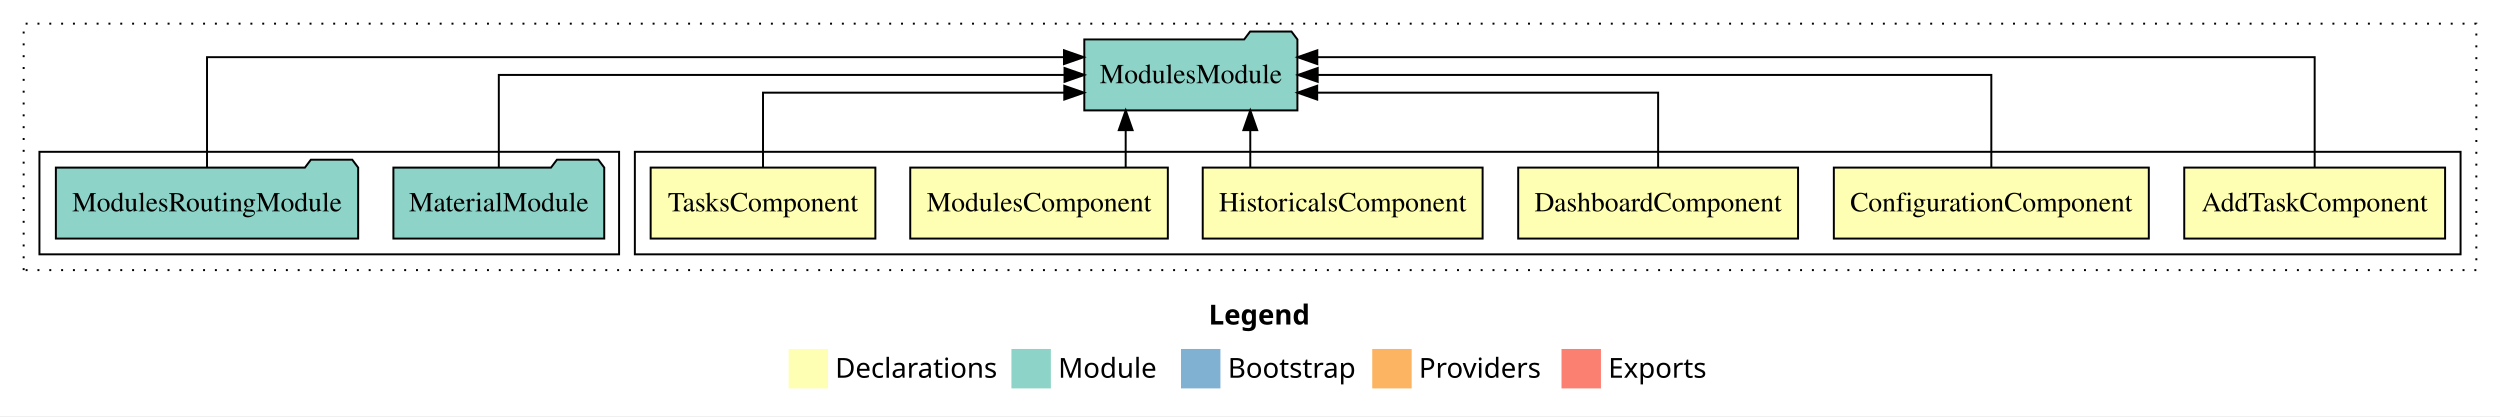
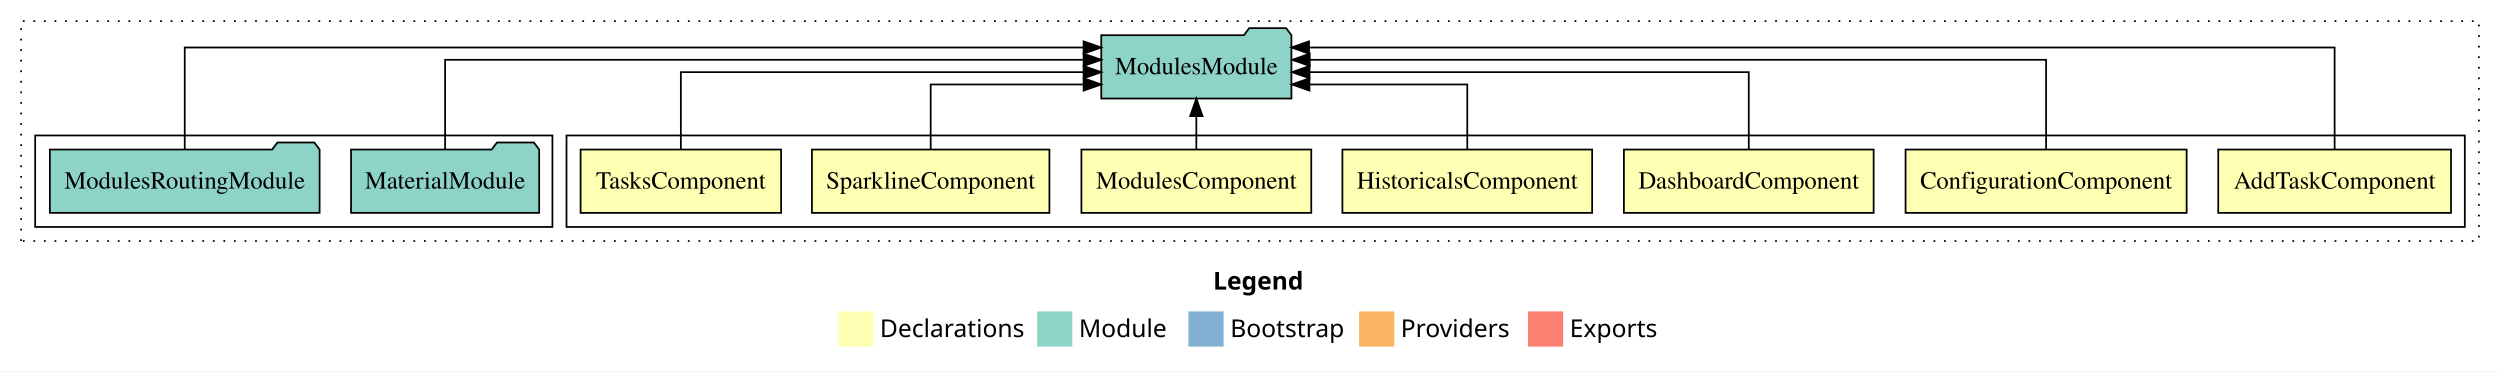
- <svg xmlns="http://www.w3.org/2000/svg" width="1268pt" height="211pt" viewBox="0.00 0.00 1268.00 211.00">
+ <svg xmlns="http://www.w3.org/2000/svg" width="1421pt" height="211pt" viewBox="0.00 0.00 1421.00 211.00">
  <g id="graph0" class="graph" transform="scale(1 1) rotate(0) translate(4 207)">
-     <polygon fill="#ffffff" stroke="transparent" points="-4,4 -4,-207 1264,-207 1264,4 -4,4" />
-     <text text-anchor="start" x="609.009" y="-42.4" font-family="sans-serif" font-weight="bold" font-size="14.00" fill="#000000">Legend</text>
-     <polygon fill="#ffffb3" stroke="transparent" points="396,-10 396,-30 416,-30 416,-10 396,-10" />
-     <text text-anchor="start" x="419.629" y="-15.4" font-family="sans-serif" font-size="14.00" fill="#000000">  Declarations</text>
-     <polygon fill="#8dd3c7" stroke="transparent" points="509,-10 509,-30 529,-30 529,-10 509,-10" />
-     <text text-anchor="start" x="532.725" y="-15.4" font-family="sans-serif" font-size="14.00" fill="#000000">  Module</text>
-     <polygon fill="#80b1d3" stroke="transparent" points="595,-10 595,-30 615,-30 615,-10 595,-10" />
-     <text text-anchor="start" x="618.781" y="-15.4" font-family="sans-serif" font-size="14.00" fill="#000000">  Bootstrap</text>
-     <polygon fill="#fdb462" stroke="transparent" points="692,-10 692,-30 712,-30 712,-10 692,-10" />
-     <text text-anchor="start" x="715.673" y="-15.4" font-family="sans-serif" font-size="14.00" fill="#000000">  Providers</text>
-     <polygon fill="#fb8072" stroke="transparent" points="788,-10 788,-30 808,-30 808,-10 788,-10" />
-     <text text-anchor="start" x="811.726" y="-15.4" font-family="sans-serif" font-size="14.00" fill="#000000">  Exports</text>
+     <polygon fill="#ffffff" stroke="transparent" points="-4,4 -4,-207 1417,-207 1417,4 -4,4" />
+     <text text-anchor="start" x="685.509" y="-42.4" font-family="sans-serif" font-weight="bold" font-size="14.00" fill="#000000">Legend</text>
+     <polygon fill="#ffffb3" stroke="transparent" points="472.5,-10 472.5,-30 492.5,-30 492.5,-10 472.5,-10" />
+     <text text-anchor="start" x="496.129" y="-15.4" font-family="sans-serif" font-size="14.00" fill="#000000">  Declarations</text>
+     <polygon fill="#8dd3c7" stroke="transparent" points="585.5,-10 585.5,-30 605.5,-30 605.5,-10 585.5,-10" />
+     <text text-anchor="start" x="609.225" y="-15.4" font-family="sans-serif" font-size="14.00" fill="#000000">  Module</text>
+     <polygon fill="#80b1d3" stroke="transparent" points="671.5,-10 671.5,-30 691.5,-30 691.5,-10 671.5,-10" />
+     <text text-anchor="start" x="695.281" y="-15.4" font-family="sans-serif" font-size="14.00" fill="#000000">  Bootstrap</text>
+     <polygon fill="#fdb462" stroke="transparent" points="768.5,-10 768.5,-30 788.5,-30 788.5,-10 768.5,-10" />
+     <text text-anchor="start" x="792.173" y="-15.4" font-family="sans-serif" font-size="14.00" fill="#000000">  Providers</text>
+     <polygon fill="#fb8072" stroke="transparent" points="864.5,-10 864.5,-30 884.5,-30 884.5,-10 864.5,-10" />
+     <text text-anchor="start" x="888.226" y="-15.4" font-family="sans-serif" font-size="14.00" fill="#000000">  Exports</text>
    <g id="clust1" class="cluster">
-       <polygon fill="none" stroke="#000000" stroke-dasharray="1,5" points="8,-70 8,-195 1252,-195 1252,-70 8,-70" />
+       <polygon fill="none" stroke="#000000" stroke-dasharray="1,5" points="8,-70 8,-195 1405,-195 1405,-70 8,-70" />
    </g>
    <g id="clust2" class="cluster">
-       <polygon fill="none" stroke="#000000" points="318,-78 318,-130 1244,-130 1244,-78 318,-78" />
+       <polygon fill="none" stroke="#000000" points="318,-78 318,-130 1397,-130 1397,-78 318,-78" />
    </g>
-     <g id="clust9" class="cluster">
+     <g id="clust10" class="cluster">
      <polygon fill="none" stroke="#000000" points="16,-78 16,-130 310,-130 310,-78 16,-78" />
    </g>
    <g id="node1" class="node">
-       <polygon fill="#ffffb3" stroke="#000000" points="1236.151,-122 1103.849,-122 1103.849,-86 1236.151,-86 1236.151,-122" />
-       <text text-anchor="middle" x="1170" y="-99.8" font-family="Times,serif" font-size="14.00" fill="#000000">AddTaskComponent</text>
+       <polygon fill="#ffffb3" stroke="#000000" points="1389.151,-122 1256.849,-122 1256.849,-86 1389.151,-86 1389.151,-122" />
+       <text text-anchor="middle" x="1323" y="-99.8" font-family="Times,serif" font-size="14.00" fill="#000000">AddTaskComponent</text>
+     </g>
+     <g id="node8" class="node">
+       <polygon fill="#8dd3c7" stroke="#000000" points="730.045,-187 727.045,-191 706.045,-191 703.045,-187 621.955,-187 621.955,-151 730.045,-151 730.045,-187" />
+       <text text-anchor="middle" x="676" y="-164.8" font-family="Times,serif" font-size="14.00" fill="#000000">ModulesModule</text>
+     </g>
+     <g id="edge1" class="edge">
+       <path fill="none" stroke="#000000" d="M1323,-122.011C1323,-144.485 1323,-180 1323,-180 1323,-180 740.05,-180 740.05,-180" />
+       <polygon fill="#000000" stroke="#000000" points="740.05,-176.5 730.05,-180 740.05,-183.5 740.05,-176.5" />
+     </g>
+     <g id="node2" class="node">
+       <polygon fill="#ffffb3" stroke="#000000" points="1238.877,-122 1079.123,-122 1079.123,-86 1238.877,-86 1238.877,-122" />
+       <text text-anchor="middle" x="1159" y="-99.8" font-family="Times,serif" font-size="14.00" fill="#000000">ConfigurationComponent</text>
+     </g>
+     <g id="edge2" class="edge">
+       <path fill="none" stroke="#000000" d="M1159,-122.129C1159,-142.572 1159,-173 1159,-173 1159,-173 740.467,-173 740.467,-173" />
+       <polygon fill="#000000" stroke="#000000" points="740.467,-169.5 730.467,-173 740.467,-176.5 740.467,-169.5" />
+     </g>
+     <g id="node3" class="node">
+       <polygon fill="#ffffb3" stroke="#000000" points="1060.973,-122 919.027,-122 919.027,-86 1060.973,-86 1060.973,-122" />
+       <text text-anchor="middle" x="990" y="-99.8" font-family="Times,serif" font-size="14.00" fill="#000000">DashboardComponent</text>
+     </g>
+     <g id="edge3" class="edge">
+       <path fill="none" stroke="#000000" d="M990,-122.267C990,-140.555 990,-166 990,-166 990,-166 740.336,-166 740.336,-166" />
+       <polygon fill="#000000" stroke="#000000" points="740.336,-162.5 730.336,-166 740.336,-169.5 740.336,-162.5" />
+     </g>
+     <g id="node4" class="node">
+       <polygon fill="#ffffb3" stroke="#000000" points="900.98,-122 759.02,-122 759.02,-86 900.98,-86 900.98,-122" />
+       <text text-anchor="middle" x="830" y="-99.8" font-family="Times,serif" font-size="14.00" fill="#000000">HistoricalsComponent</text>
+     </g>
+     <g id="edge4" class="edge">
+       <path fill="none" stroke="#000000" d="M830,-122.009C830,-138.049 830,-159 830,-159 830,-159 740.295,-159 740.295,-159" />
+       <polygon fill="#000000" stroke="#000000" points="740.295,-155.5 730.295,-159 740.295,-162.5 740.295,-155.5" />
+     </g>
+     <g id="node5" class="node">
+       <polygon fill="#ffffb3" stroke="#000000" points="741.327,-122 610.673,-122 610.673,-86 741.327,-86 741.327,-122" />
+       <text text-anchor="middle" x="676" y="-99.8" font-family="Times,serif" font-size="14.00" fill="#000000">ModulesComponent</text>
+     </g>
+     <g id="edge5" class="edge">
+       <path fill="none" stroke="#000000" d="M676,-122.106C676,-122.106 676,-140.991 676,-140.991" />
+       <polygon fill="#000000" stroke="#000000" points="672.5,-140.991 676,-150.991 679.5,-140.991 672.5,-140.991" />
+     </g>
+     <g id="node6" class="node">
+       <polygon fill="#ffffb3" stroke="#000000" points="592.486,-122 457.514,-122 457.514,-86 592.486,-86 592.486,-122" />
+       <text text-anchor="middle" x="525" y="-99.8" font-family="Times,serif" font-size="14.00" fill="#000000">SparklineComponent</text>
+     </g>
+     <g id="edge6" class="edge">
+       <path fill="none" stroke="#000000" d="M525,-122.009C525,-138.049 525,-159 525,-159 525,-159 611.912,-159 611.912,-159" />
+       <polygon fill="#000000" stroke="#000000" points="611.912,-162.5 621.912,-159 611.912,-155.5 611.912,-162.5" />
    </g>
    <g id="node7" class="node">
-       <polygon fill="#8dd3c7" stroke="#000000" points="654.045,-187 651.045,-191 630.045,-191 627.045,-187 545.955,-187 545.955,-151 654.045,-151 654.045,-187" />
-       <text text-anchor="middle" x="600" y="-164.8" font-family="Times,serif" font-size="14.00" fill="#000000">ModulesModule</text>
-     </g>
-     <g id="edge1" class="edge">
-       <path fill="none" stroke="#000000" d="M1170,-122.292C1170,-144.206 1170,-178 1170,-178 1170,-178 664.138,-178 664.138,-178" />
-       <polygon fill="#000000" stroke="#000000" points="664.138,-174.5 654.138,-178 664.138,-181.5 664.138,-174.5" />
-     </g>
-     <g id="node2" class="node">
-       <polygon fill="#ffffb3" stroke="#000000" points="1085.877,-122 926.123,-122 926.123,-86 1085.877,-86 1085.877,-122" />
-       <text text-anchor="middle" x="1006" y="-99.8" font-family="Times,serif" font-size="14.00" fill="#000000">ConfigurationComponent</text>
-     </g>
-     <g id="edge2" class="edge">
-       <path fill="none" stroke="#000000" d="M1006,-122.106C1006,-141.339 1006,-169 1006,-169 1006,-169 664.334,-169 664.334,-169" />
-       <polygon fill="#000000" stroke="#000000" points="664.334,-165.5 654.334,-169 664.334,-172.5 664.334,-165.5" />
-     </g>
-     <g id="node3" class="node">
-       <polygon fill="#ffffb3" stroke="#000000" points="907.973,-122 766.027,-122 766.027,-86 907.973,-86 907.973,-122" />
-       <text text-anchor="middle" x="837" y="-99.8" font-family="Times,serif" font-size="14.00" fill="#000000">DashboardComponent</text>
-     </g>
-     <g id="edge3" class="edge">
-       <path fill="none" stroke="#000000" d="M837,-122.027C837,-138.398 837,-160 837,-160 837,-160 664.076,-160 664.076,-160" />
-       <polygon fill="#000000" stroke="#000000" points="664.076,-156.5 654.076,-160 664.076,-163.5 664.076,-156.5" />
-     </g>
-     <g id="node4" class="node">
-       <polygon fill="#ffffb3" stroke="#000000" points="747.98,-122 606.02,-122 606.02,-86 747.98,-86 747.98,-122" />
-       <text text-anchor="middle" x="677" y="-99.8" font-family="Times,serif" font-size="14.00" fill="#000000">HistoricalsComponent</text>
-     </g>
-     <g id="edge4" class="edge">
-       <path fill="none" stroke="#000000" d="M630.141,-122.106C630.141,-122.106 630.141,-140.991 630.141,-140.991" />
-       <polygon fill="#000000" stroke="#000000" points="626.641,-140.991 630.141,-150.991 633.641,-140.991 626.641,-140.991" />
-     </g>
-     <g id="node5" class="node">
-       <polygon fill="#ffffb3" stroke="#000000" points="588.327,-122 457.673,-122 457.673,-86 588.327,-86 588.327,-122" />
-       <text text-anchor="middle" x="523" y="-99.8" font-family="Times,serif" font-size="14.00" fill="#000000">ModulesComponent</text>
-     </g>
-     <g id="edge5" class="edge">
-       <path fill="none" stroke="#000000" d="M566.946,-122.106C566.946,-122.106 566.946,-140.991 566.946,-140.991" />
-       <polygon fill="#000000" stroke="#000000" points="563.446,-140.991 566.946,-150.991 570.446,-140.991 563.446,-140.991" />
-     </g>
-     <g id="node6" class="node">
      <polygon fill="#ffffb3" stroke="#000000" points="439.989,-122 326.011,-122 326.011,-86 439.989,-86 439.989,-122" />
      <text text-anchor="middle" x="383" y="-99.8" font-family="Times,serif" font-size="14.00" fill="#000000">TasksComponent</text>
    </g>
-     <g id="edge6" class="edge">
-       <path fill="none" stroke="#000000" d="M383,-122.027C383,-138.398 383,-160 383,-160 383,-160 535.802,-160 535.802,-160" />
-       <polygon fill="#000000" stroke="#000000" points="535.802,-163.5 545.802,-160 535.802,-156.5 535.802,-163.5" />
+     <g id="edge7" class="edge">
+       <path fill="none" stroke="#000000" d="M383,-122.267C383,-140.555 383,-166 383,-166 383,-166 611.918,-166 611.918,-166" />
+       <polygon fill="#000000" stroke="#000000" points="611.918,-169.5 621.918,-166 611.918,-162.5 611.918,-169.5" />
    </g>
-     <g id="node8" class="node">
+     <g id="node9" class="node">
      <polygon fill="#8dd3c7" stroke="#000000" points="302.471,-122 299.471,-126 278.471,-126 275.471,-122 195.529,-122 195.529,-86 302.471,-86 302.471,-122" />
      <text text-anchor="middle" x="249" y="-99.8" font-family="Times,serif" font-size="14.00" fill="#000000">MaterialModule</text>
    </g>
-     <g id="edge7" class="edge">
-       <path fill="none" stroke="#000000" d="M249,-122.106C249,-141.339 249,-169 249,-169 249,-169 535.926,-169 535.926,-169" />
-       <polygon fill="#000000" stroke="#000000" points="535.926,-172.5 545.926,-169 535.925,-165.5 535.926,-172.5" />
+     <g id="edge8" class="edge">
+       <path fill="none" stroke="#000000" d="M249,-122.129C249,-142.572 249,-173 249,-173 249,-173 611.92,-173 611.92,-173" />
+       <polygon fill="#000000" stroke="#000000" points="611.92,-176.5 621.92,-173 611.92,-169.5 611.92,-176.5" />
    </g>
-     <g id="node9" class="node">
+     <g id="node10" class="node">
      <polygon fill="#8dd3c7" stroke="#000000" points="177.662,-122 174.662,-126 153.662,-126 150.662,-122 24.338,-122 24.338,-86 177.662,-86 177.662,-122" />
      <text text-anchor="middle" x="101" y="-99.8" font-family="Times,serif" font-size="14.00" fill="#000000">ModulesRoutingModule</text>
    </g>
-     <g id="edge8" class="edge">
-       <path fill="none" stroke="#000000" d="M101,-122.292C101,-144.206 101,-178 101,-178 101,-178 535.648,-178 535.648,-178" />
-       <polygon fill="#000000" stroke="#000000" points="535.648,-181.5 545.648,-178 535.648,-174.5 535.648,-181.5" />
+     <g id="edge9" class="edge">
+       <path fill="none" stroke="#000000" d="M101,-122.011C101,-144.485 101,-180 101,-180 101,-180 611.905,-180 611.905,-180" />
+       <polygon fill="#000000" stroke="#000000" points="611.905,-183.5 621.905,-180 611.905,-176.5 611.905,-183.5" />
    </g>
  </g>
</svg>
